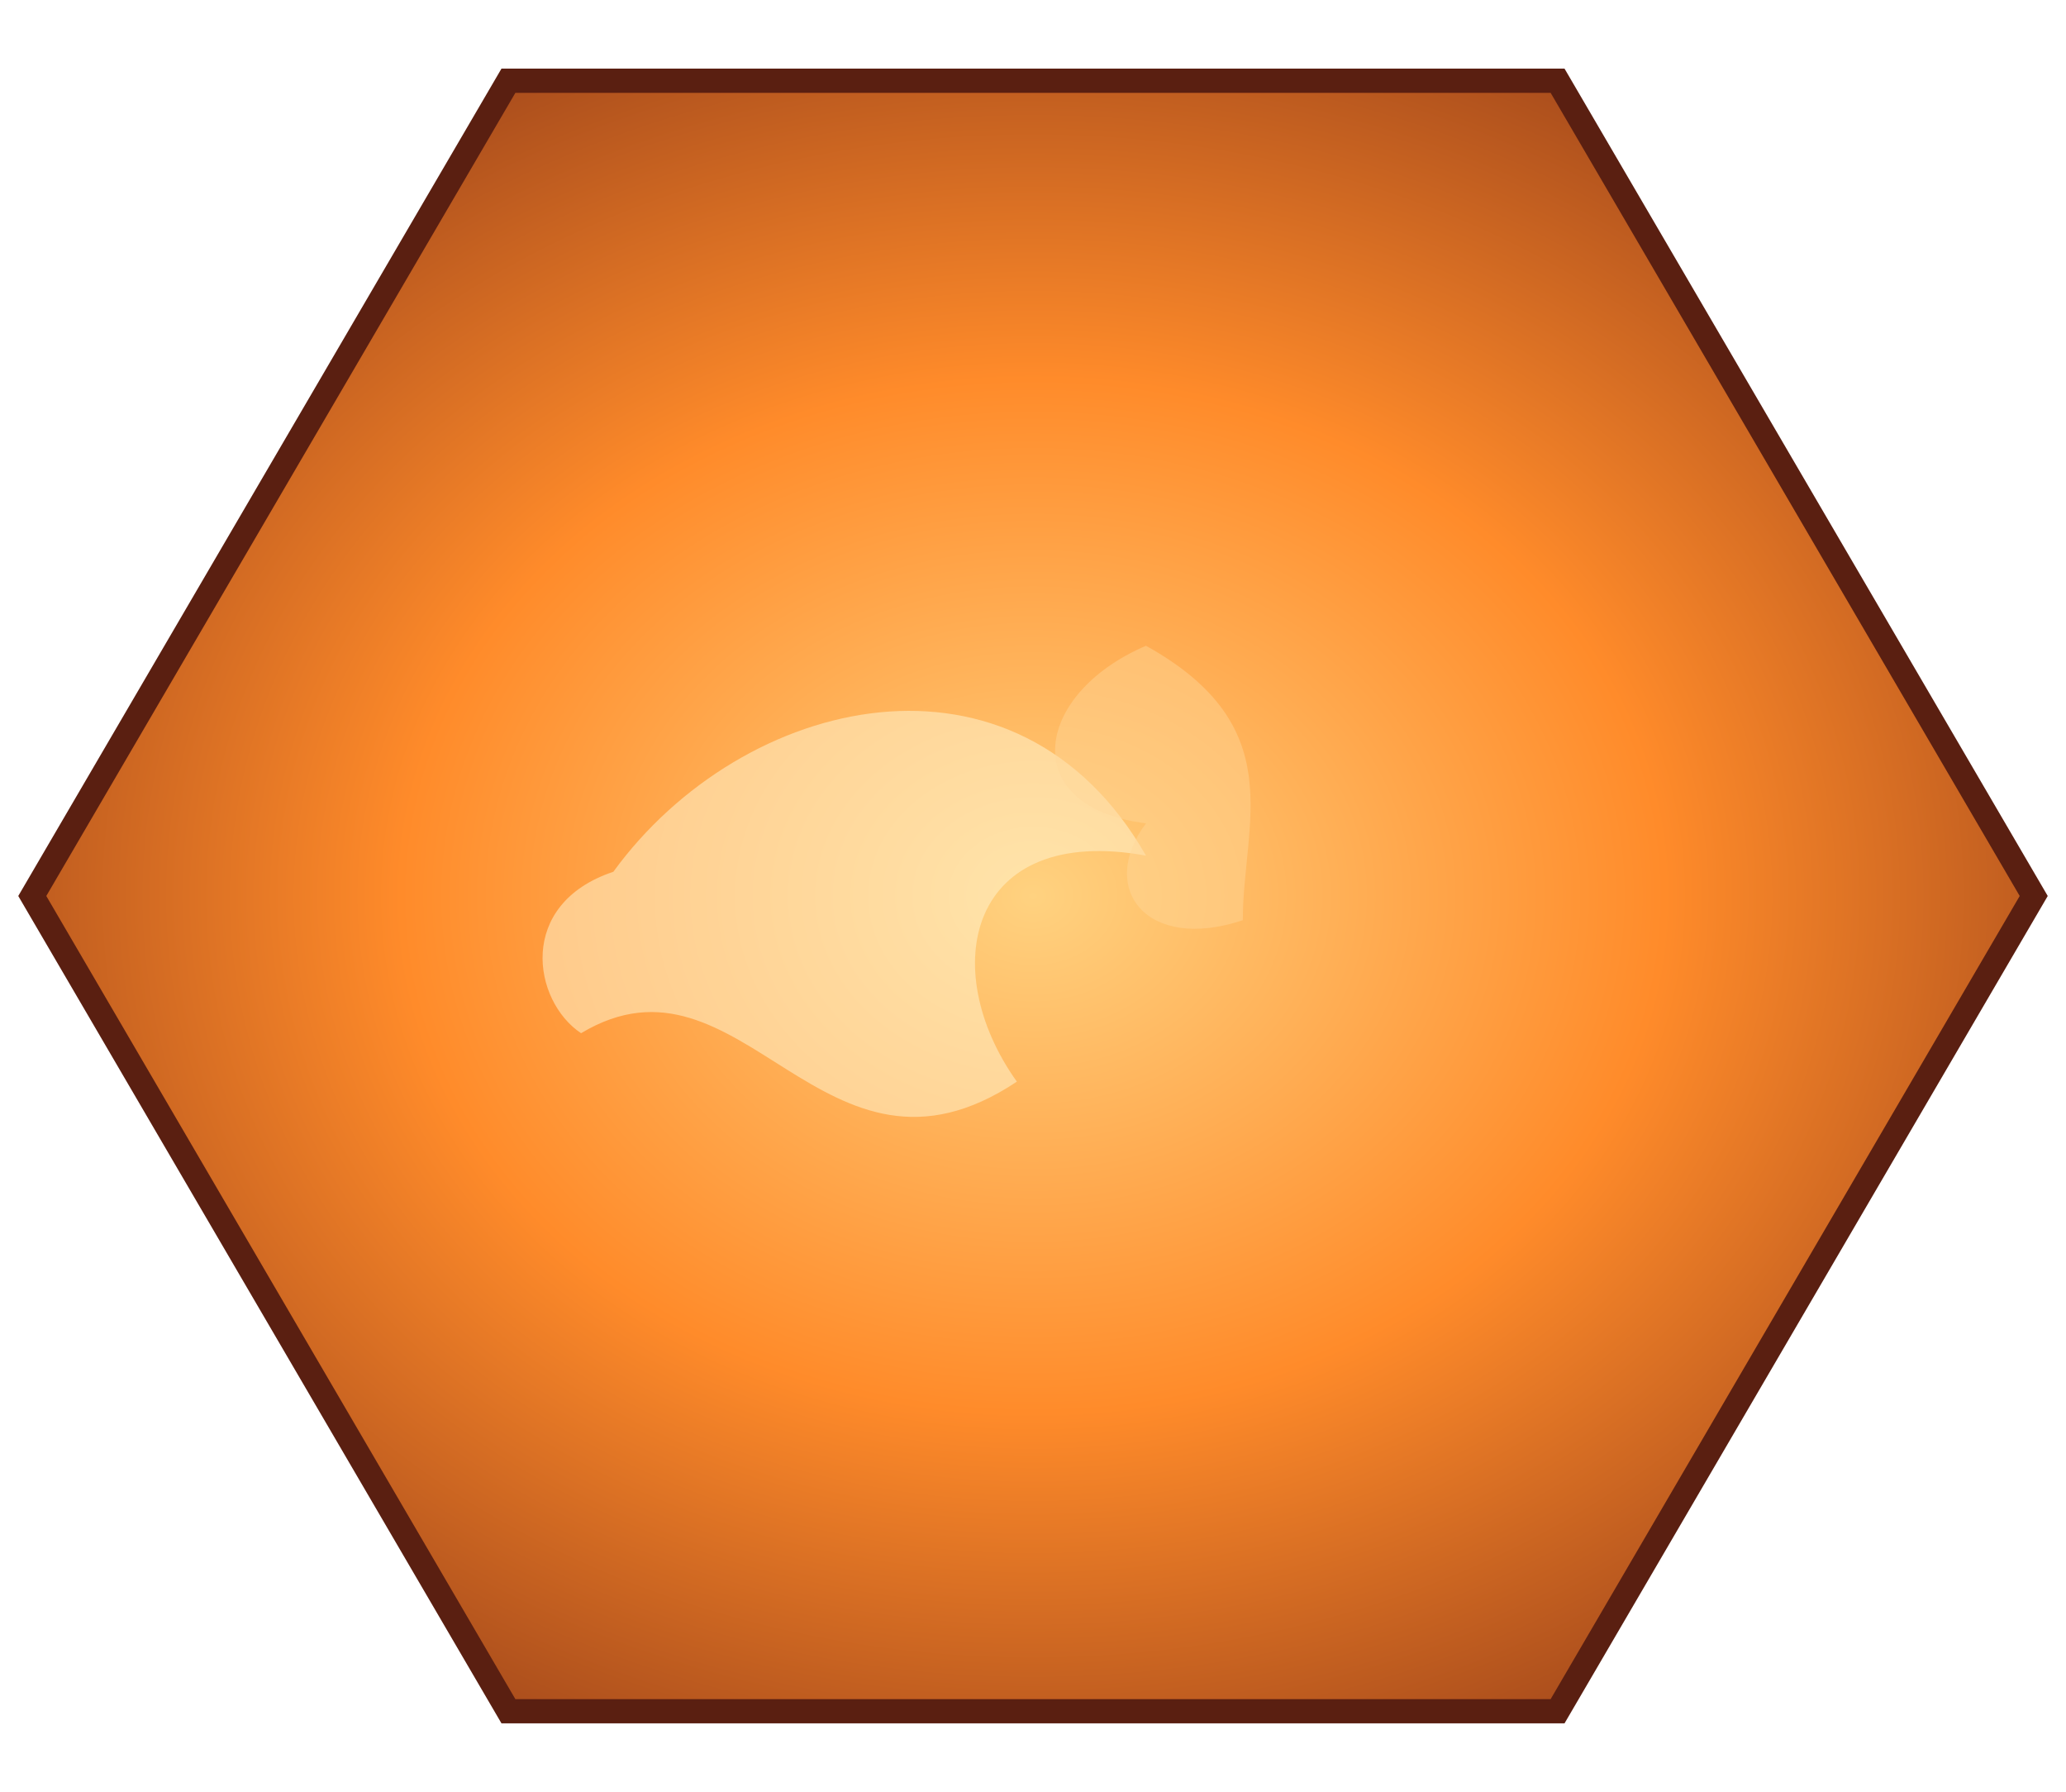
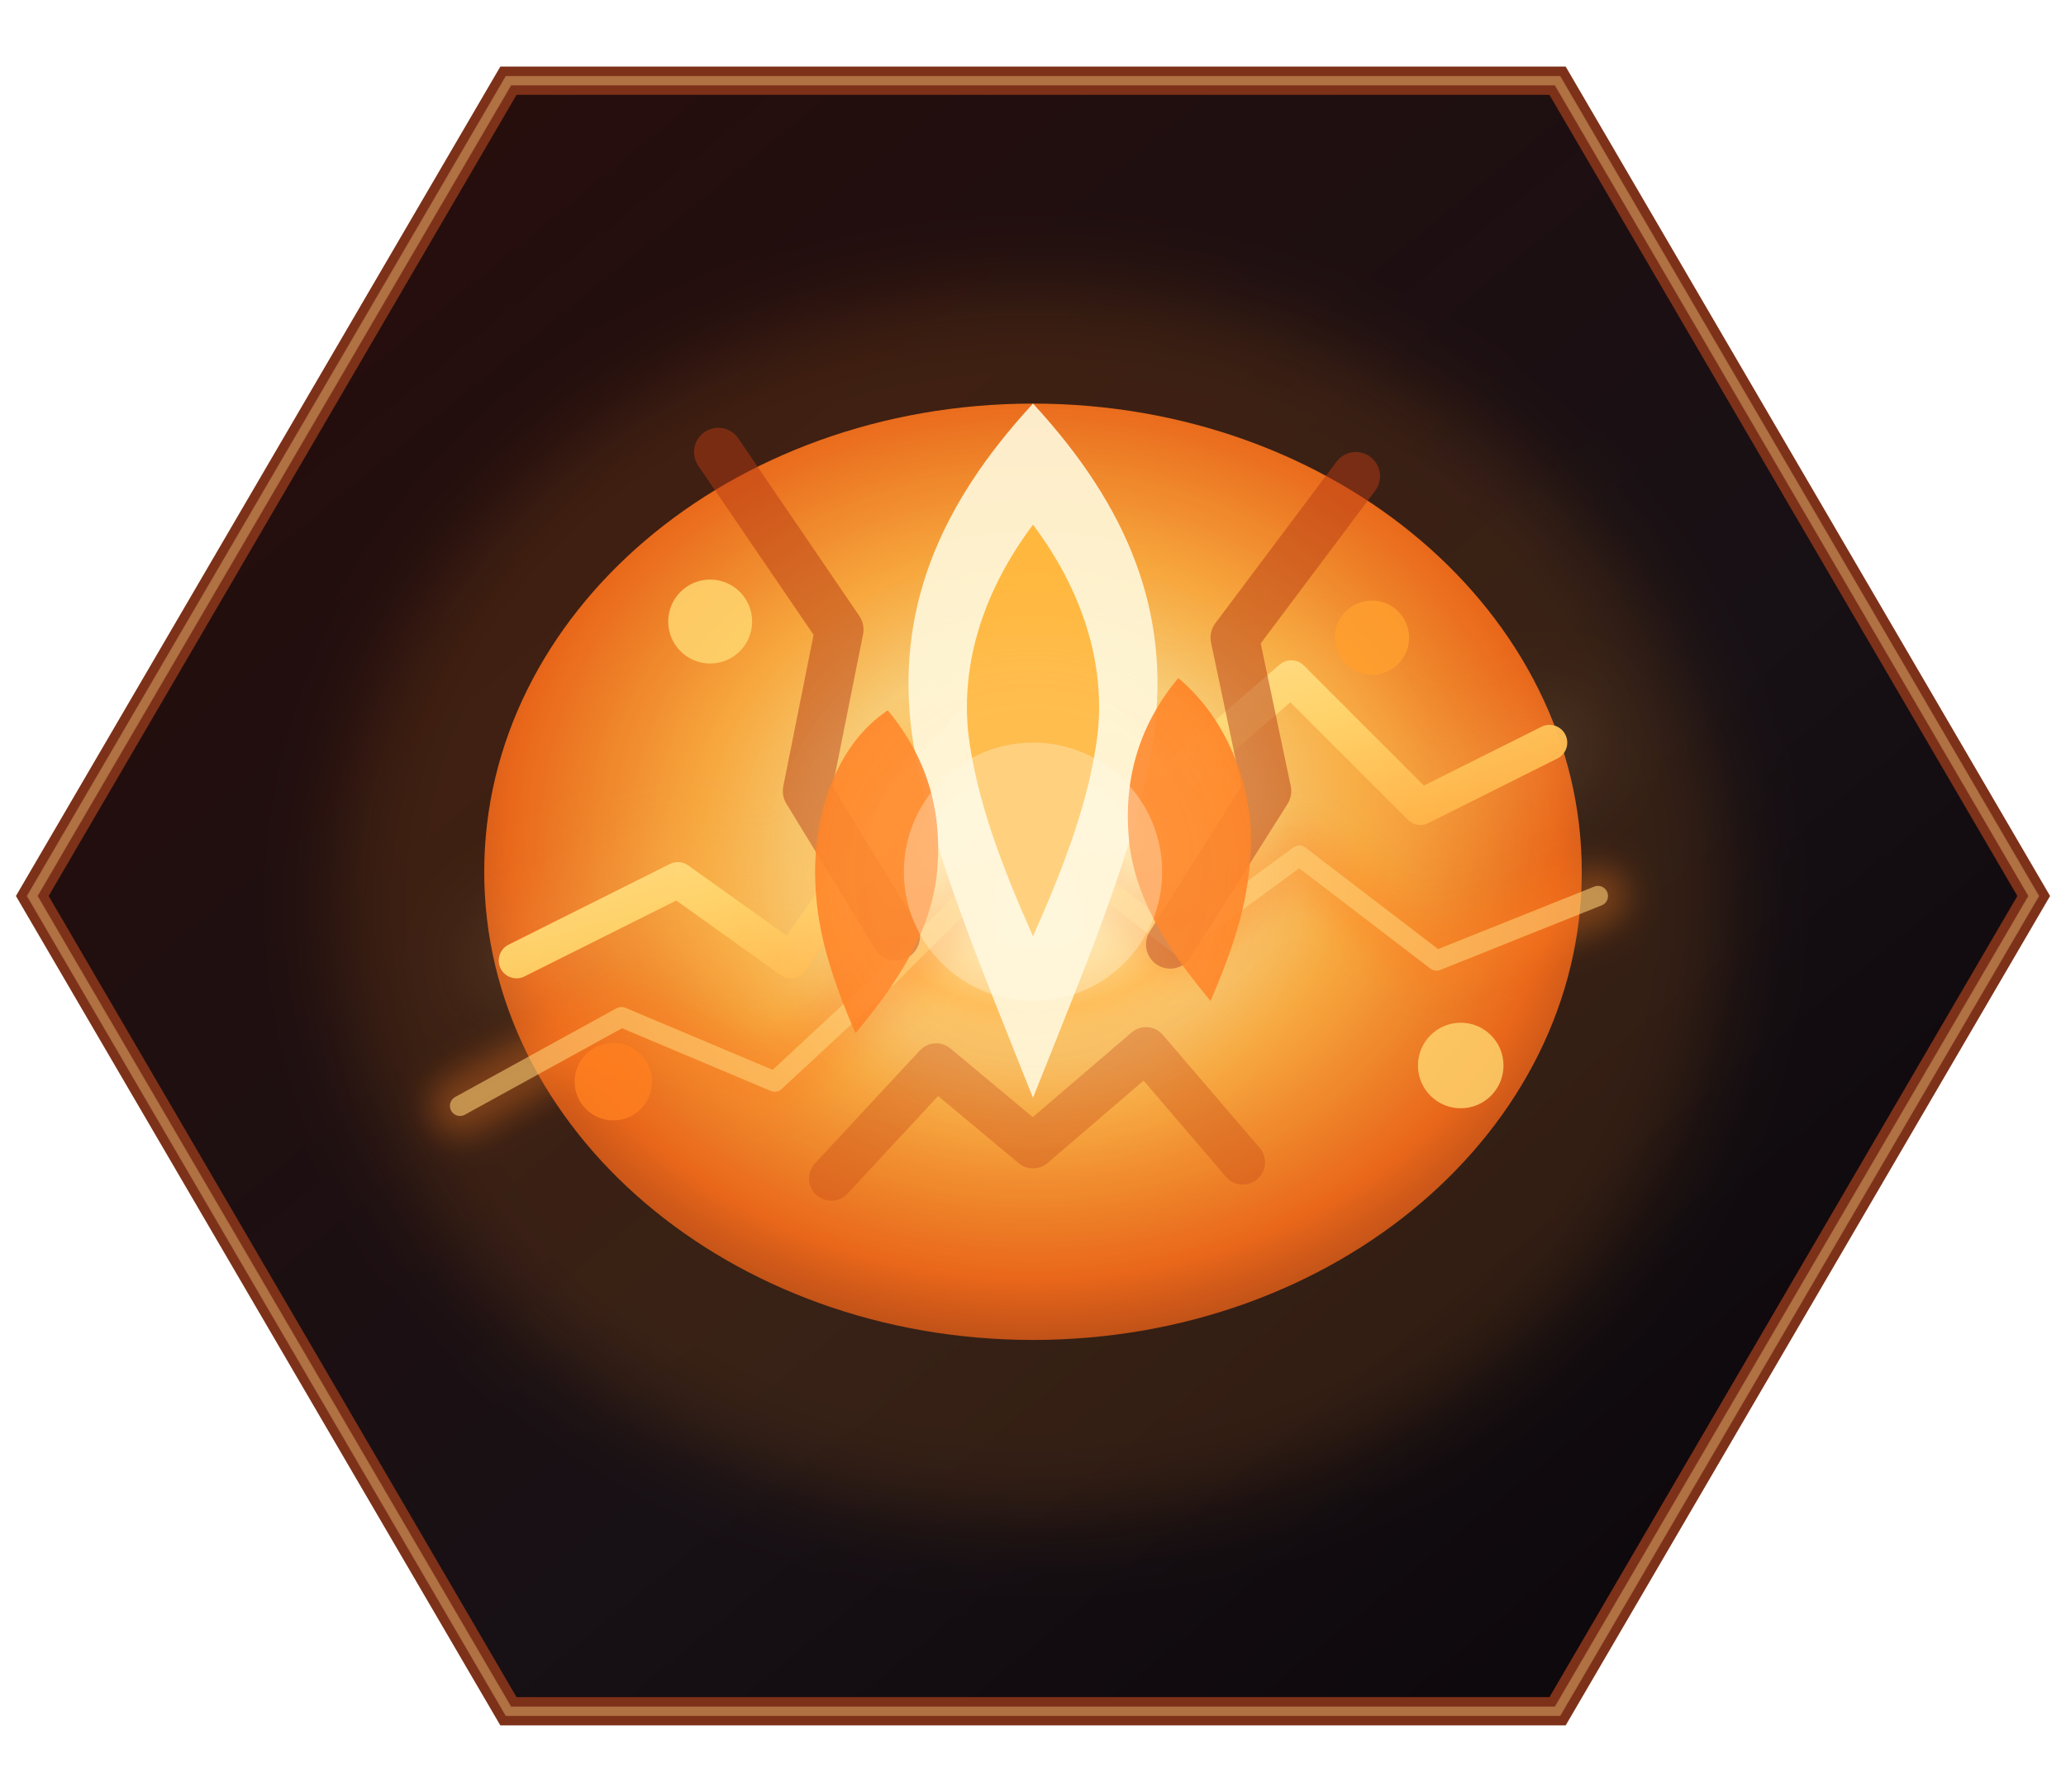
<svg xmlns="http://www.w3.org/2000/svg" width="256" height="222" viewBox="0 0 256 222">
  <defs>
-     <radialGradient id="g" cx="50%" cy="50%" r="70%">
-       <stop offset="0%" stop-color="#ffd280" />
-       <stop offset="45%" stop-color="#ff8b2a" />
-       <stop offset="100%" stop-color="#7a2a14" />
+     <radialGradient id="fireBody" cx="50%" cy="46%" r="72%">
+       <stop offset="0%" stop-color="#fff7d6" />
+       <stop offset="18%" stop-color="#ffe08a" />
+       <stop offset="42%" stop-color="#ffad3f" />
+       <stop offset="66%" stop-color="#f06a1a" />
+       <stop offset="100%" stop-color="#561713" />
    </radialGradient>
+     <radialGradient id="fireCore" cx="50%" cy="48%" r="34%">
+       <stop offset="0%" stop-color="#fffdf1" />
+       <stop offset="40%" stop-color="#ffe59e" />
+       <stop offset="76%" stop-color="#ffb649" />
+       <stop offset="100%" stop-color="#ffb649" stop-opacity="0" />
+     </radialGradient>
+     <linearGradient id="charRim" x1="0%" y1="0%" x2="100%" y2="100%">
+       <stop offset="0%" stop-color="#2a0d0a" />
+       <stop offset="60%" stop-color="#171015" />
+       <stop offset="100%" stop-color="#090508" />
+     </linearGradient>
+     <linearGradient id="sparkStroke" x1="0%" y1="0%" x2="100%" y2="100%">
+       <stop offset="0%" stop-color="#fff7ca" />
+       <stop offset="50%" stop-color="#ffd36a" />
+       <stop offset="100%" stop-color="#ff8b1e" />
+     </linearGradient>
+     <filter id="fireGlow" x="-40%" y="-40%" width="180%" height="180%">
+       <feGaussianBlur stdDeviation="5" result="blur" />
+     </filter>
+     <filter id="softGlow" x="-30%" y="-30%" width="160%" height="160%">
+       <feGaussianBlur stdDeviation="2" result="blur" />
+     </filter>
+     <clipPath id="hexClip">
+       <polygon points="63,10 193,10 252,111 193,212 63,212 4,111" />
+     </clipPath>
  </defs>
-   <polygon points="63,10 193,10 252,111 193,212 63,212 4,111" fill="url(#g)" stroke="#5a1f11" stroke-width="3" />
-   <path d="M72,128 C92,116 102,150 126,134 C116,120 120,102 142,106 C126,78 92,86 76,108 C64,112 66,124 72,128 Z" fill="#fff2cc" opacity="0.55" />
-   <path d="M142,80 C128,86 126,100 142,102 C136,110 142,118 154,114 C154,102 160,90 142,80 Z" fill="#ffd699" opacity="0.45" />
+   <polygon points="63,10 193,10 252,111 193,212 63,212 4,111" fill="url(#charRim)" stroke="#7d3119" stroke-width="3.5" />
+   <polygon points="63,10 193,10 252,111 193,212 63,212 4,111" fill="none" stroke="rgba(255,226,150,0.2)" stroke-width="1.2" />
+   <g clip-path="url(#hexClip)">
+     <ellipse cx="128" cy="112" rx="86" ry="76" fill="#ff8d1f" opacity="0.14" filter="url(#fireGlow)" />
+     <ellipse cx="128" cy="108" rx="68" ry="58" fill="url(#fireBody)" opacity="0.96" />
+     <ellipse cx="128" cy="108" rx="44" ry="36" fill="url(#fireCore)" opacity="0.9" />
+     <path d="M64 119 L84 109 L98 119 L112 99 L128 81 L145 97 L160 84 L176 100 L192 92" fill="none" stroke="#ffdf85" stroke-width="10" stroke-linecap="round" stroke-linejoin="round" opacity="0.15" filter="url(#fireGlow)" />
+     <path d="M64 119 L84 109 L98 119 L112 99 L128 81 L145 97 L160 84 L176 100 L192 92" fill="none" stroke="url(#sparkStroke)" stroke-width="4.4" stroke-linecap="round" stroke-linejoin="round" opacity="0.96" />
+     <path d="M57 137 L77 126 L96 134 L110 121 L128 103 L146 117 L161 106 L178 119 L198 111" fill="none" stroke="#ff7d1b" stroke-width="7.5" stroke-linecap="round" stroke-linejoin="round" opacity="0.34" filter="url(#softGlow)" />
+     <path d="M57 137 L77 126 L96 134 L110 121 L128 103 L146 117 L161 106 L178 119 L198 111" fill="none" stroke="#ffd47a" stroke-width="2.5" stroke-linecap="round" stroke-linejoin="round" opacity="0.56" />
+     <path d="M89 56 L104 78 L100 98 L111 116" fill="none" stroke="#b63a14" stroke-width="6" stroke-linecap="round" stroke-linejoin="round" opacity="0.5" />
+     <path d="M168 59 L153 79 L157 98 L145 117" fill="none" stroke="#b63a14" stroke-width="6" stroke-linecap="round" stroke-linejoin="round" opacity="0.5" />
+     <path d="M103 146 L116 132 L128 142 L142 130 L154 144" fill="none" stroke="#c74d19" stroke-width="5.5" stroke-linecap="round" stroke-linejoin="round" opacity="0.4" />
+     <path d="M128 50 C140 63 145 76 143 91 C141 104 136 116 128 136 C120 116 115 104 113 91 C111 76 116 63 128 50 Z" fill="#fff6d8" opacity="0.92" />
+     <path d="M128 65 C134 73 137 82 136 91 C135 99 132 107 128 116 C124 107 121 99 120 91 C119 82 122 73 128 65 Z" fill="#ffb63b" opacity="0.98" />
+     <path d="M110 88 C115 94 117 101 116 109 C115 116 111 122 106 128 C103 121 101 115 101 108 C101 100 104 92 110 88 Z" fill="#ff7d1c" opacity="0.9" />
+     <path d="M146 84 C141 90 139 97 140 105 C141 112 145 118 150 124 C153 117 155 111 155 104 C155 97 152 89 146 84 Z" fill="#ff7d1c" opacity="0.9" />
+     <circle cx="88" cy="77" r="5.2" fill="#ffd66e" opacity="0.85" />
+     <circle cx="170" cy="79" r="4.6" fill="#ff9f2e" opacity="0.85" />
+     <circle cx="76" cy="134" r="4.8" fill="#ff7f1f" opacity="0.82" />
+     <circle cx="181" cy="132" r="5.3" fill="#ffd66e" opacity="0.82" />
+     <circle cx="128" cy="108" r="30" fill="#fff8e2" opacity="0.1" filter="url(#fireGlow)" />
+     <circle cx="128" cy="108" r="16" fill="#fffce8" opacity="0.32" />
+   </g>
+   <polygon points="63,10 193,10 252,111 193,212 63,212 4,111" fill="none" stroke="#ffcf7a" stroke-opacity="0.24" stroke-width="1.1" />
</svg>
